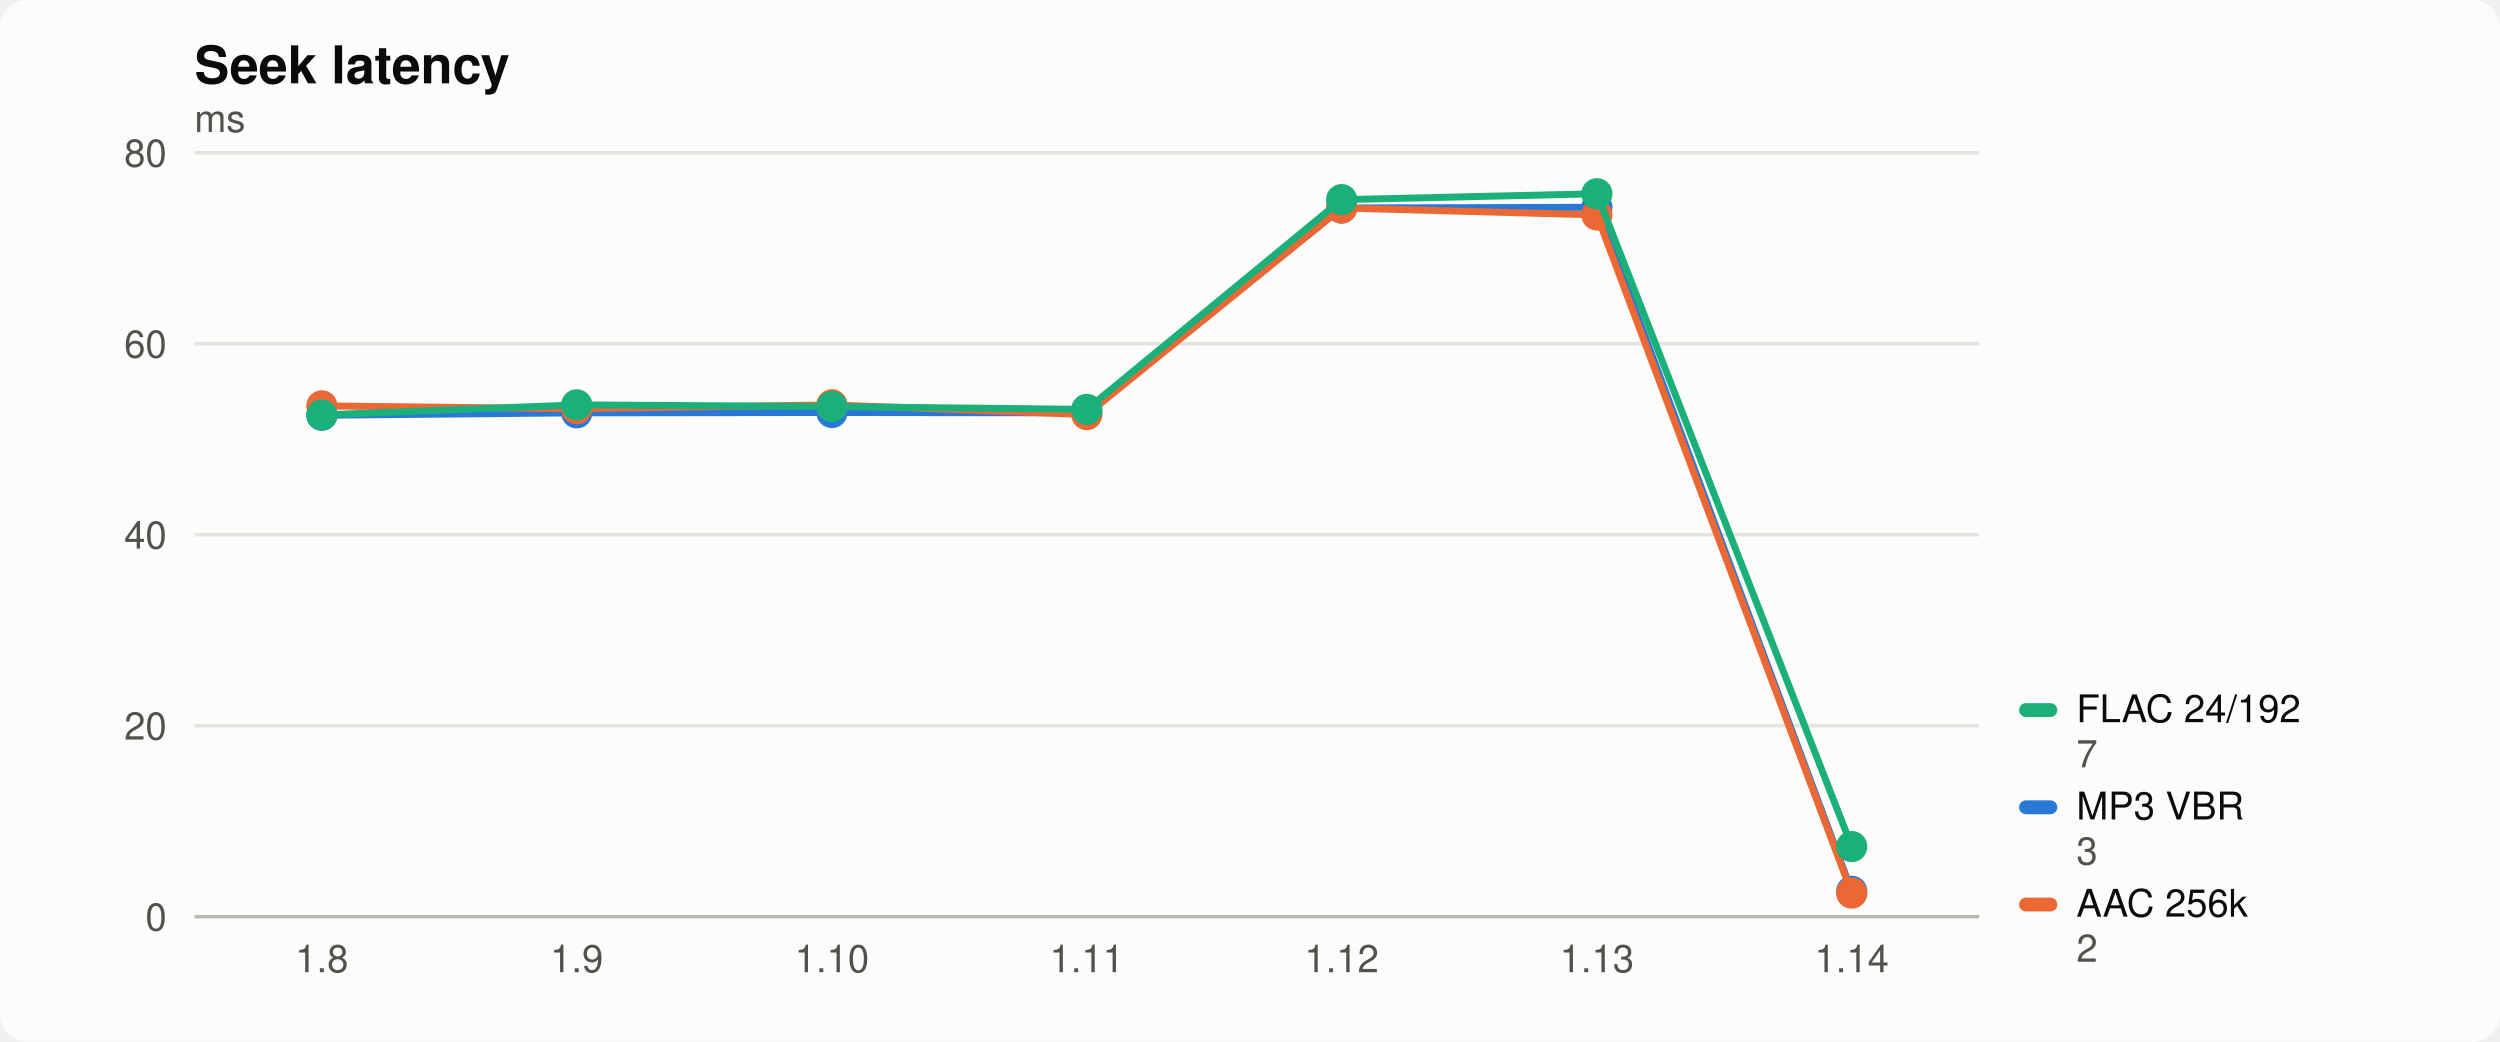
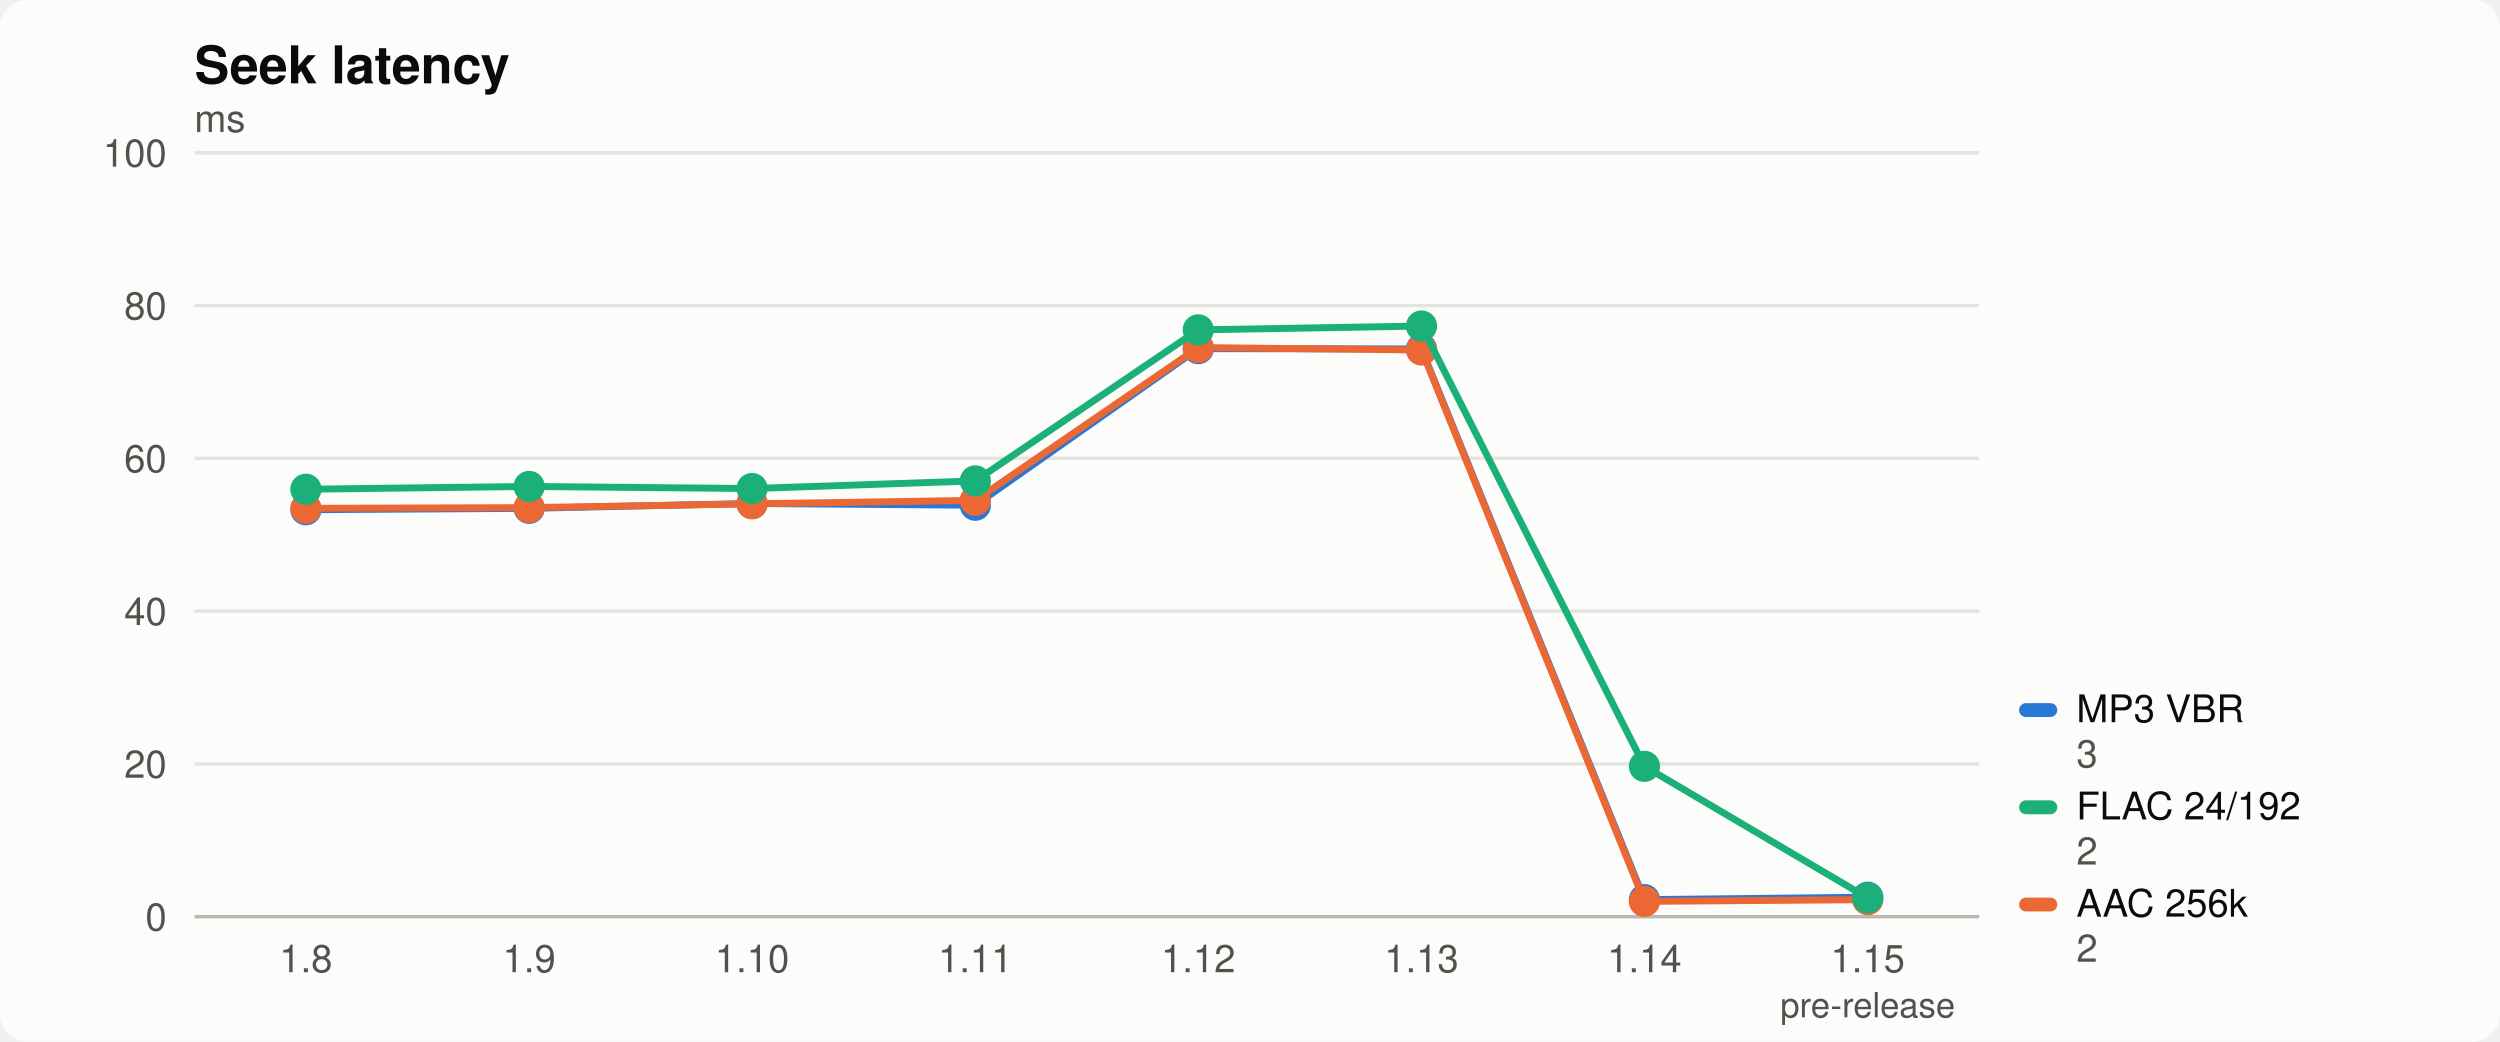
<svg xmlns="http://www.w3.org/2000/svg" viewBox="0 0 720 300" width="720" height="300" font-family="-apple-system,BlinkMacSystemFont,Segoe UI,Helvetica,Arial,sans-serif" role="img" aria-label="Seek latency">
  <style>.bg{fill:#fcfcfb}.t{fill:#0b0b0b}.m{fill:#52514e}.g{stroke:#e4e3df}.a{stroke:#b9b8b2}.s0{stroke:#2a78d6;fill:#2a78d6}.s1{stroke:#eb6834;fill:#eb6834}.s2{stroke:#1baf7a;fill:#1baf7a}.s3{stroke:#eda100;fill:#eda100}@media (prefers-color-scheme:dark){.bg{fill:#1a1a19}.t{fill:#ffffff}.m{fill:#c3c2b7}.g{stroke:#2f2f2d}.a{stroke:#555550}.s0{stroke:#3987e5;fill:#3987e5}.s1{stroke:#d95926;fill:#d95926}.s2{stroke:#199e70;fill:#199e70}.s3{stroke:#c98500;fill:#c98500}}.l{fill:none;stroke-width:2;stroke-linejoin:round;stroke-linecap:round}</style>
  <rect class="bg" width="720" height="300" rx="8" />
  <text class="t" x="56" y="24" font-size="15" font-weight="600">Seek latency</text>
  <text class="m" x="56" y="38" font-size="11">ms</text>
  <line class="a" x1="56" x2="570" y1="264.0" y2="264.0" />
  <text class="m" x="48" y="268.0" font-size="11" text-anchor="end">0</text>
-   <line class="g" x1="56" x2="570" y1="209.0" y2="209.0" />
-   <text class="m" x="48" y="213.0" font-size="11" text-anchor="end">20</text>
-   <line class="g" x1="56" x2="570" y1="154.0" y2="154.0" />
-   <text class="m" x="48" y="158.0" font-size="11" text-anchor="end">40</text>
-   <line class="g" x1="56" x2="570" y1="99.0" y2="99.0" />
-   <text class="m" x="48" y="103.0" font-size="11" text-anchor="end">60</text>
+   <line class="g" x1="56" x2="570" y1="220.0" y2="220.0" />
+   <text class="m" x="48" y="224.0" font-size="11" text-anchor="end">20</text>
+   <line class="g" x1="56" x2="570" y1="176.0" y2="176.0" />
+   <text class="m" x="48" y="180.0" font-size="11" text-anchor="end">40</text>
+   <line class="g" x1="56" x2="570" y1="132.0" y2="132.0" />
+   <text class="m" x="48" y="136.0" font-size="11" text-anchor="end">60</text>
+   <line class="g" x1="56" x2="570" y1="88.0" y2="88.0" />
+   <text class="m" x="48" y="92.0" font-size="11" text-anchor="end">80</text>
  <line class="g" x1="56" x2="570" y1="44.0" y2="44.0" />
-   <text class="m" x="48" y="48.0" font-size="11" text-anchor="end">80</text>
-   <text class="m" x="92.7" y="280" font-size="11" text-anchor="middle">1.8</text>
-   <text class="m" x="166.1" y="280" font-size="11" text-anchor="middle">1.9</text>
-   <text class="m" x="239.6" y="280" font-size="11" text-anchor="middle">1.10</text>
-   <text class="m" x="313.0" y="280" font-size="11" text-anchor="middle">1.11</text>
-   <text class="m" x="386.4" y="280" font-size="11" text-anchor="middle">1.12</text>
-   <text class="m" x="459.9" y="280" font-size="11" text-anchor="middle">1.13</text>
-   <text class="m" x="533.3" y="280" font-size="11" text-anchor="middle">1.14</text>
-   <path class="l s0" d="M92.7,119.6 L166.1,118.9 L239.6,118.8 L313.0,118.9 L386.4,59.9 L459.9,59.7 L533.3,256.7" />
-   <circle class="s0" cx="92.7" cy="119.6" r="4" stroke="none" />
-   <circle class="s0" cx="166.1" cy="118.9" r="4" stroke="none" />
-   <circle class="s0" cx="239.6" cy="118.8" r="4" stroke="none" />
-   <circle class="s0" cx="313.0" cy="118.9" r="4" stroke="none" />
-   <circle class="s0" cx="386.4" cy="59.9" r="4" stroke="none" />
-   <circle class="s0" cx="459.9" cy="59.7" r="4" stroke="none" />
-   <circle class="s0" cx="533.3" cy="256.7" r="4" stroke="none" />
-   <path class="l s1" d="M92.7,116.9 L166.1,117.7 L239.6,116.6 L313.0,119.4 L386.4,59.9 L459.9,61.9 L533.3,257.2" />
-   <circle class="s1" cx="92.7" cy="116.9" r="4" stroke="none" />
-   <circle class="s1" cx="166.1" cy="117.7" r="4" stroke="none" />
-   <circle class="s1" cx="239.6" cy="116.6" r="4" stroke="none" />
-   <circle class="s1" cx="313.0" cy="119.4" r="4" stroke="none" />
-   <circle class="s1" cx="386.4" cy="59.9" r="4" stroke="none" />
-   <circle class="s1" cx="459.9" cy="61.9" r="4" stroke="none" />
-   <circle class="s1" cx="533.3" cy="257.2" r="4" stroke="none" />
-   <path class="l s2" d="M92.7,119.5 L166.1,116.6 L239.6,117.1 L313.0,117.9 L386.4,57.5 L459.9,55.8 L533.3,243.8" />
-   <circle class="s2" cx="92.7" cy="119.5" r="4" stroke="none" />
-   <circle class="s2" cx="166.1" cy="116.6" r="4" stroke="none" />
-   <circle class="s2" cx="239.6" cy="117.1" r="4" stroke="none" />
-   <circle class="s2" cx="313.0" cy="117.9" r="4" stroke="none" />
-   <circle class="s2" cx="386.4" cy="57.5" r="4" stroke="none" />
-   <circle class="s2" cx="459.9" cy="55.8" r="4" stroke="none" />
-   <circle class="s2" cx="533.3" cy="243.8" r="4" stroke="none" />
-   <rect class="s2" x="582" y="203.0" width="10" height="3" rx="1.5" stroke="none" />
-   <text class="t" x="598" y="208.0" font-size="11">FLAC 24/192</text>
-   <text class="m" x="598" y="221.0" font-size="11">7</text>
-   <rect class="s0" x="582" y="231.0" width="10" height="3" rx="1.5" stroke="none" />
-   <text class="t" x="598" y="236.0" font-size="11">MP3 VBR</text>
-   <text class="m" x="598" y="249.0" font-size="11">3</text>
+   <text class="m" x="48" y="48.0" font-size="11" text-anchor="end">100</text>
+   <text class="m" x="88.1" y="280" font-size="11" text-anchor="middle">1.8</text>
+   <text class="m" x="152.4" y="280" font-size="11" text-anchor="middle">1.9</text>
+   <text class="m" x="216.6" y="280" font-size="11" text-anchor="middle">1.10</text>
+   <text class="m" x="280.9" y="280" font-size="11" text-anchor="middle">1.11</text>
+   <text class="m" x="345.1" y="280" font-size="11" text-anchor="middle">1.12</text>
+   <text class="m" x="409.4" y="280" font-size="11" text-anchor="middle">1.13</text>
+   <text class="m" x="473.6" y="280" font-size="11" text-anchor="middle">1.14</text>
+   <text class="m" x="537.9" y="280" font-size="11" text-anchor="middle">1.15</text>
+   <text class="m" x="537.9" y="293" font-size="10" text-anchor="middle">pre-release</text>
+   <path class="l s0" d="M88.1,146.8 L152.4,146.4 L216.6,145.0 L280.9,145.5 L345.1,100.4 L409.4,100.5 L473.6,259.1 L537.9,258.4" />
+   <circle class="s0" cx="88.1" cy="146.8" r="4" stroke="none" />
+   <circle class="s0" cx="152.4" cy="146.4" r="4" stroke="none" />
+   <circle class="s0" cx="216.6" cy="145.0" r="4" stroke="none" />
+   <circle class="s0" cx="280.9" cy="145.5" r="4" stroke="none" />
+   <circle class="s0" cx="345.1" cy="100.4" r="4" stroke="none" />
+   <circle class="s0" cx="409.4" cy="100.5" r="4" stroke="none" />
+   <circle class="s0" cx="473.6" cy="259.1" r="4" stroke="none" />
+   <circle class="s0" cx="537.9" cy="258.4" r="4" stroke="none" />
+   <path class="l s1" d="M88.1,146.4 L152.4,146.2 L216.6,145.1 L280.9,144.1 L345.1,100.1 L409.4,100.8 L473.6,259.6 L537.9,259.1" />
+   <circle class="s1" cx="88.1" cy="146.4" r="4" stroke="none" />
+   <circle class="s1" cx="152.4" cy="146.2" r="4" stroke="none" />
+   <circle class="s1" cx="216.6" cy="145.1" r="4" stroke="none" />
+   <circle class="s1" cx="280.9" cy="144.1" r="4" stroke="none" />
+   <circle class="s1" cx="345.1" cy="100.1" r="4" stroke="none" />
+   <circle class="s1" cx="409.4" cy="100.8" r="4" stroke="none" />
+   <circle class="s1" cx="473.6" cy="259.6" r="4" stroke="none" />
+   <circle class="s1" cx="537.9" cy="259.1" r="4" stroke="none" />
+   <path class="l s2" d="M88.1,140.9 L152.4,140.1 L216.6,140.7 L280.9,138.5 L345.1,95.0 L409.4,93.9 L473.6,220.7 L537.9,258.6" />
+   <circle class="s2" cx="88.1" cy="140.9" r="4" stroke="none" />
+   <circle class="s2" cx="152.4" cy="140.1" r="4" stroke="none" />
+   <circle class="s2" cx="216.6" cy="140.7" r="4" stroke="none" />
+   <circle class="s2" cx="280.9" cy="138.5" r="4" stroke="none" />
+   <circle class="s2" cx="345.1" cy="95.0" r="4" stroke="none" />
+   <circle class="s2" cx="409.4" cy="93.9" r="4" stroke="none" />
+   <circle class="s2" cx="473.6" cy="220.7" r="4" stroke="none" />
+   <circle class="s2" cx="537.9" cy="258.6" r="4" stroke="none" />
+   <rect class="s0" x="582" y="203.0" width="10" height="3" rx="1.5" stroke="none" />
+   <text class="t" x="598" y="208.0" font-size="11">MP3 VBR</text>
+   <text class="m" x="598" y="221.0" font-size="11">3</text>
+   <rect class="s2" x="582" y="231.0" width="10" height="3" rx="1.5" stroke="none" />
+   <text class="t" x="598" y="236.0" font-size="11">FLAC 24/192</text>
+   <text class="m" x="598" y="249.0" font-size="11">2</text>
  <rect class="s1" x="582" y="259.0" width="10" height="3" rx="1.5" stroke="none" />
  <text class="t" x="598" y="264.0" font-size="11">AAC 256k</text>
  <text class="m" x="598" y="277.0" font-size="11">2</text>
</svg>
